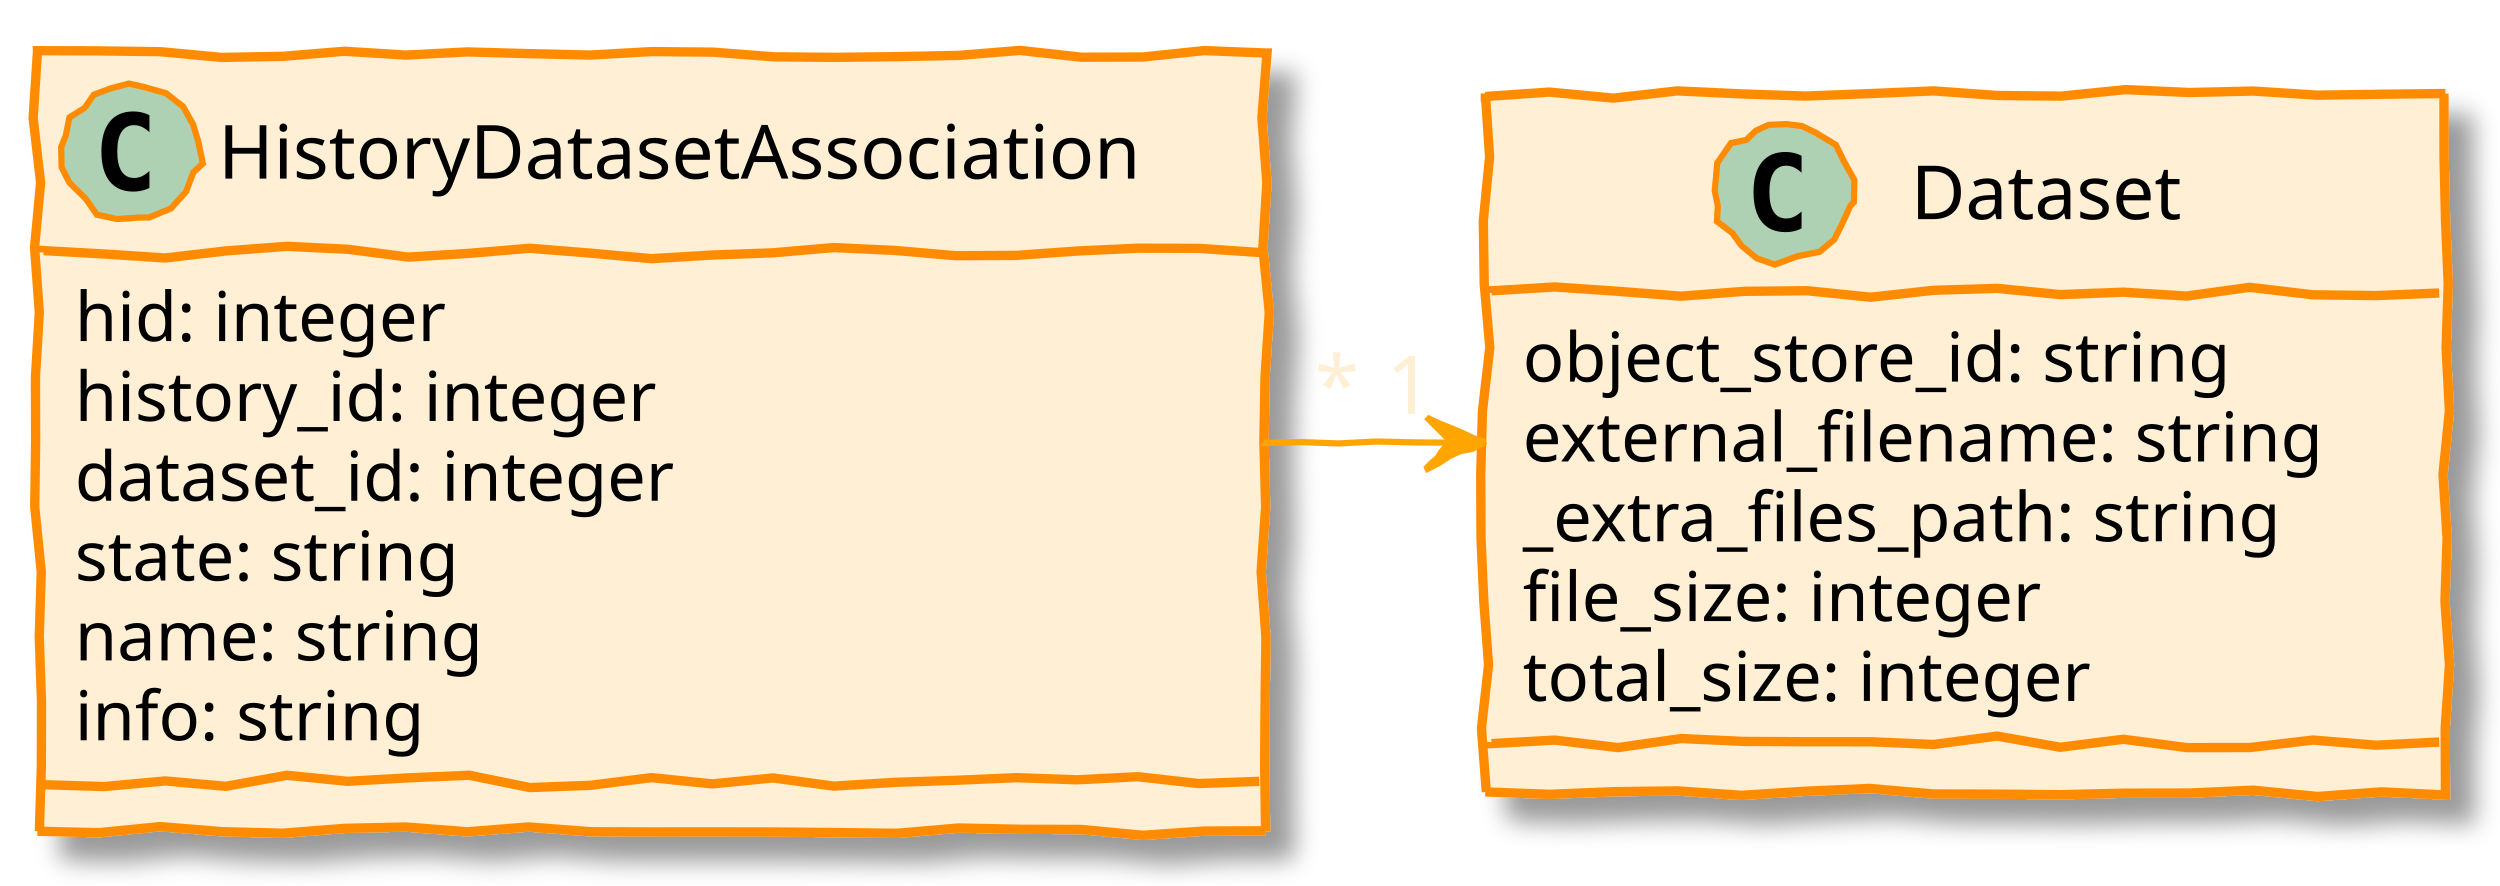
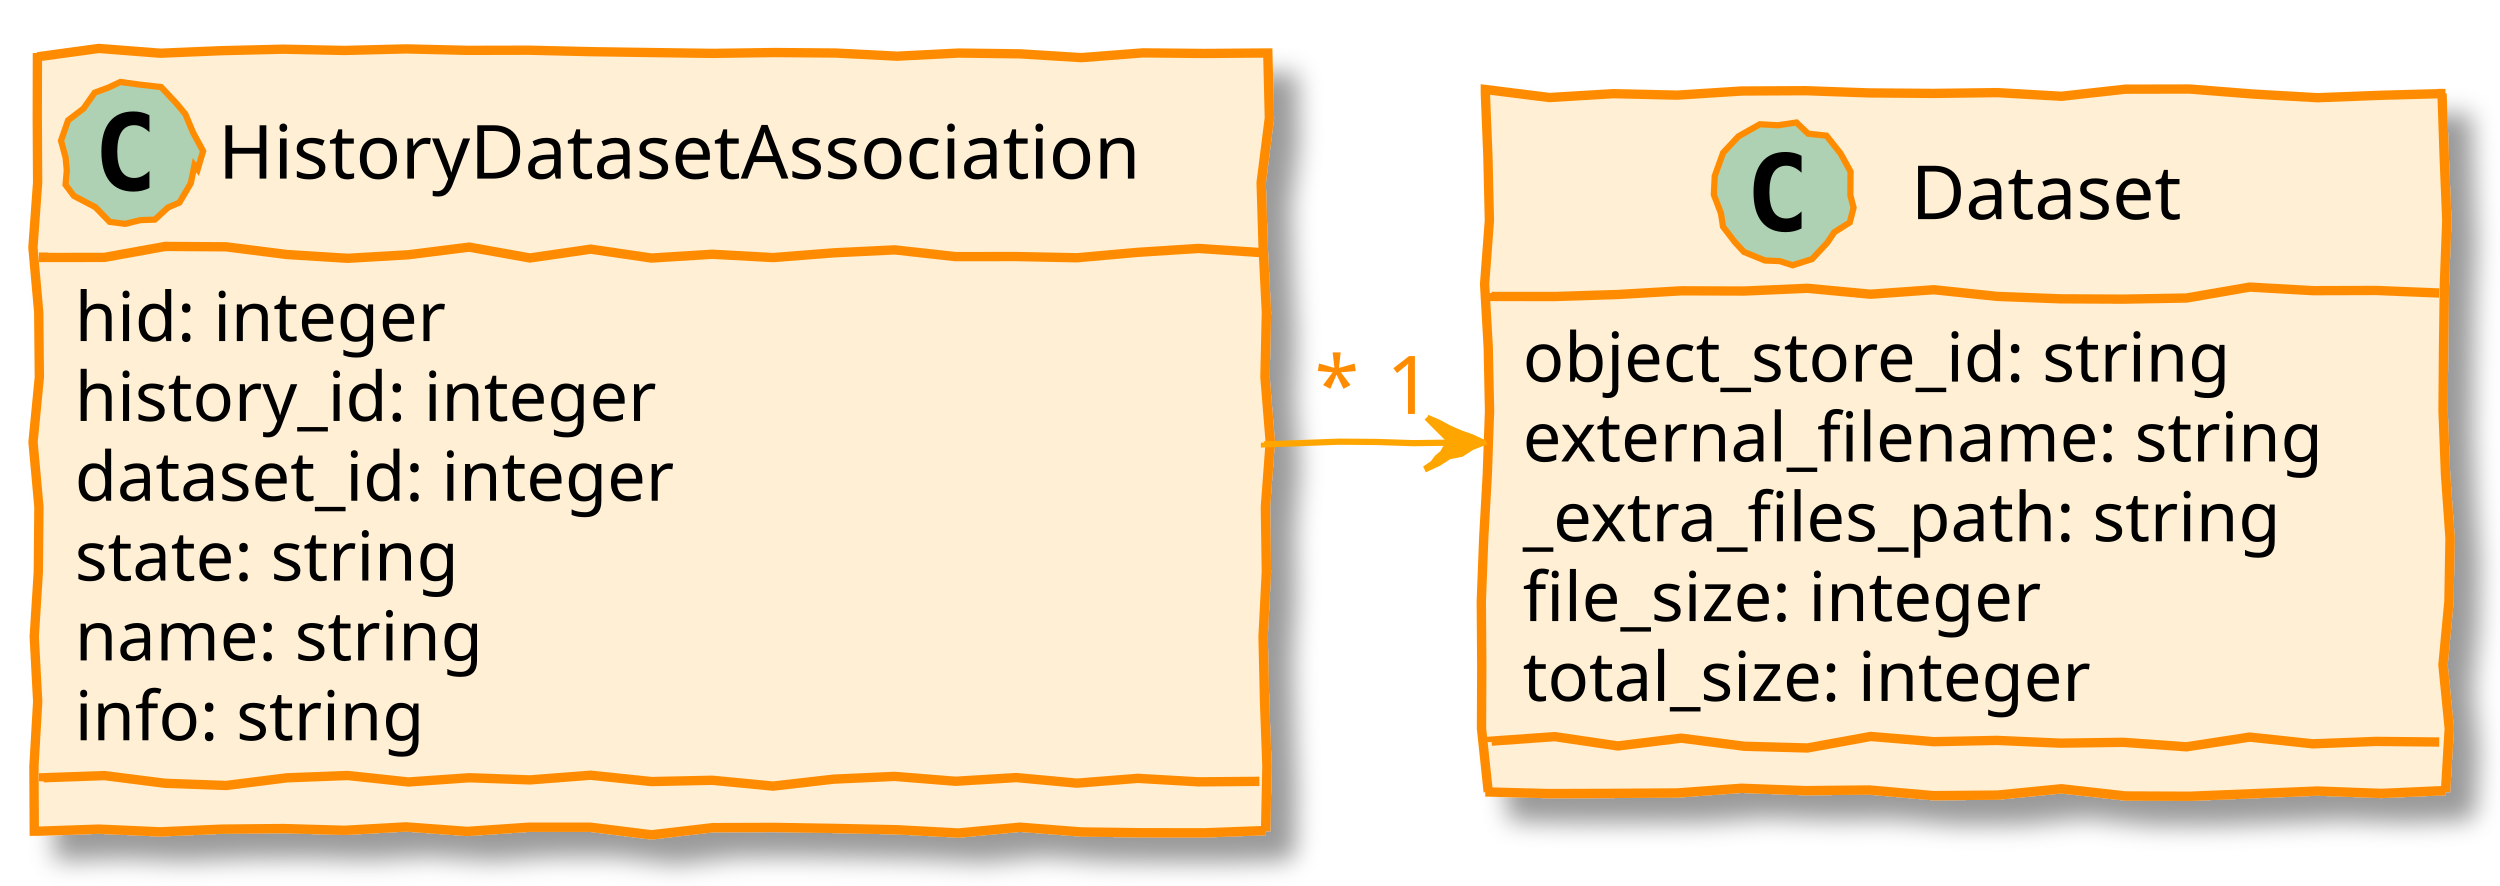
<svg xmlns="http://www.w3.org/2000/svg" height="142px" style="width:401px;height:142px;" version="1.1" viewBox="0 0 401 142" width="401px">
  <defs>
    <filter height="300%" id="f1" width="300%" x="-1" y="-1">
      <feGaussianBlur result="blurOut" stdDeviation="2.0" />
      <feColorMatrix in="blurOut" result="blurOut2" type="matrix" values="0 0 0 0 0 0 0 0 0 0 0 0 0 0 0 0 0 0 .4 0" />
      <feOffset dx="4.0" dy="4.0" in="blurOut2" result="blurOut3" />
      <feBlend in="SourceGraphic" in2="blurOut3" mode="normal" />
    </filter>
  </defs>
  <g>
-     <polygon fill="#FFEFD5" filter="url(#f1)" points="6,8.5,6,8.13,15.85,8.162,25.7,8.29,35.55,9.208,45.4,9.032,55.25,8.222,65.1,8.837,74.95,8.326,84.8,8.604,94.65,8.832,104.5,8.273,114.35,8.363,124.2,9.119,134.05,9.198,143.9,9.084,153.75,8.888,163.6,8.083,173.45,9.175,183.3,9.143,193.15,8.114,203,8.5,203.231,8.5,202.409,18.902,203.208,29.305,202.565,39.707,203.593,50.109,202.907,60.512,202.73,70.914,203.009,81.316,202.284,91.719,203.053,102.121,202.921,112.523,202.849,122.926,203,133.328,203,133.256,193.15,133.298,183.3,133.979,173.45,133.044,163.6,133.012,153.75,132.809,143.9,133.659,134.05,133.54,124.2,133.45,114.35,133.43,104.5,133.44,94.65,133.404,84.8,132.643,74.95,133.417,65.1,132.648,55.25,132.867,45.4,133.645,35.55,133.396,25.7,132.586,15.85,133.562,6,133.328,6.314,133.328,6.633,122.926,6.653,112.523,6.295,102.121,6.621,91.719,5.572,81.316,5.715,70.914,5.686,60.512,6.308,50.109,5.542,39.707,6.515,29.305,5.314,18.902,6,8.5" style="stroke: #FF8C00; stroke-width: 1.5;" />
-     <polygon fill="#ADD1B2" points="31.03,27.612,29.85,30.726,27.424,33.429,23.952,34.873,22.027,34.911,18.787,35.13,15.534,34.44,13.769,31.894,11.133,29.301,9.875,26.822,9.812,23.599,10.549,21.769,11.132,18.845,13.568,17.307,15.068,15.177,17.796,14.163,20.678,13.407,23.059,13.944,26.615,14.945,29.365,17.086,30.975,19.968,31.793,22.66,32.539,26.24" style="stroke: #FF8C00; stroke-width: 1.0;" />
+     <polygon fill="#FFEFD5" filter="url(#f1)" points="6,8.5,6,9.114,15.85,7.768,25.7,8.535,35.55,8.128,45.4,7.889,55.25,8.093,65.1,7.843,74.95,8.075,84.8,8.053,94.65,8.283,104.5,8.429,114.35,8.562,124.2,8.428,134.05,8.505,143.9,9.012,153.75,8.511,163.6,8.636,173.45,9.243,183.3,8.482,193.15,8.575,203,8.5,203.355,8.5,203.606,18.902,202.285,29.305,202.604,39.707,203.128,50.109,202.897,60.512,203.745,70.914,202.968,81.316,203.122,91.719,202.594,102.121,202.831,112.523,203.214,122.926,203,133.328,203,133.214,193.15,133.585,183.3,133.571,173.45,133.443,163.6,132.678,153.75,133.611,143.9,133.088,134.05,132.877,124.2,132.713,114.35,132.751,104.5,133.9,94.65,132.679,84.8,132.686,74.95,133.354,65.1,132.631,55.25,133.178,45.4,132.897,35.55,132.99,25.7,133.425,15.85,132.988,6,133.328,5.497,133.328,5.445,122.926,6.045,112.523,5.492,102.121,6.147,91.719,6.242,81.316,5.298,70.914,6.311,60.512,6.214,50.109,5.283,39.707,6.033,29.305,5.977,18.902,6,8.5" style="stroke: #FF8C00; stroke-width: 1.5;" />
+     <polygon fill="#ADD1B2" points="31.19,26.512,30.612,29.382,28.778,32.493,26.941,33.281,24.846,35.225,22.517,35.308,20.049,35.91,17.587,35.584,15.294,33.227,11.846,31.419,10.511,29.639,10.713,27.32,10.524,25.259,9.786,22.563,10.923,19.303,13.41,17.397,15.182,14.862,17.423,14.033,19.302,13.149,22.413,13.573,25.853,13.969,28.357,16.644,29.727,18.299,30.969,21.257,32.578,24.231,31.709,27.168" style="stroke: #FF8C00; stroke-width: 1.0;" />
    <path d="M23.969,30.141 Q23.391,30.438 22.75,30.586 Q22.109,30.734 21.406,30.734 Q18.906,30.734 17.586,29.086 Q16.266,27.438 16.266,24.312 Q16.266,21.188 17.586,19.531 Q18.906,17.875 21.406,17.875 Q22.109,17.875 22.758,18.031 Q23.406,18.188 23.969,18.484 L23.969,21.203 Q23.344,20.625 22.75,20.352 Q22.156,20.078 21.531,20.078 Q20.188,20.078 19.5,21.148 Q18.812,22.219 18.812,24.312 Q18.812,26.406 19.5,27.477 Q20.188,28.547 21.531,28.547 Q22.156,28.547 22.75,28.273 Q23.344,28 23.969,27.422 L23.969,30.141 Z " />
    <text fill="#000000" font-family="sans-serif" font-size="12" lengthAdjust="spacingAndGlyphs" textLength="165" x="35" y="28.654">HistoryDatasetAssociation</text>
-     <path d="M7,40.5 L7,40.197 L16.75,40.74 L26.5,41.38 L36.25,40.247 L46,39.511 L55.75,39.978 L65.5,41.237 L75.25,40.636 L85,39.82 L94.75,40.605 L104.5,41.49 L114.25,40.906 L124,40.551 L133.75,39.709 L143.5,40.165 L153.25,41.015 L163,40.968 L172.75,40.263 L182.5,39.813 L192.25,39.835 L202,40.5 " fill="#FFEFD5" style="stroke: #FF8C00; stroke-width: 1.5;" />
+     <path d="M7,40.5 L7,41.3 L16.75,41.286 L26.5,39.527 L36.25,39.588 L46,40.822 L55.75,41.433 L65.5,40.864 L75.25,39.637 L85,41.38 L94.75,39.964 L104.5,41.391 L114.25,40.781 L124,41.316 L133.75,40.553 L143.5,40.08 L153.25,41.16 L163,41.149 L172.75,41.346 L182.5,40.474 L192.25,39.85 L202,40.5 " fill="#FFEFD5" style="stroke: #FF8C00; stroke-width: 1.5;" />
    <text fill="#000000" font-family="sans-serif" font-size="11" lengthAdjust="spacingAndGlyphs" textLength="65" x="12" y="54.71">hid: integer</text>
    <text fill="#000000" font-family="sans-serif" font-size="11" lengthAdjust="spacingAndGlyphs" textLength="103" x="12" y="67.515">history_id: integer</text>
    <text fill="#000000" font-family="sans-serif" font-size="11" lengthAdjust="spacingAndGlyphs" textLength="107" x="12" y="80.32">dataset_id: integer</text>
    <text fill="#000000" font-family="sans-serif" font-size="11" lengthAdjust="spacingAndGlyphs" textLength="70" x="12" y="93.124">state: string</text>
    <text fill="#000000" font-family="sans-serif" font-size="11" lengthAdjust="spacingAndGlyphs" textLength="73" x="12" y="105.929">name: string</text>
    <text fill="#000000" font-family="sans-serif" font-size="11" lengthAdjust="spacingAndGlyphs" textLength="62" x="12" y="118.734">info: string</text>
-     <path d="M7,125.328 L7,125.864 L16.75,126.163 L26.5,125.262 L36.25,126.126 L46,124.355 L55.75,125.32 L65.5,124.768 L75.25,124.35 L85,126.325 L94.75,125.961 L104.5,124.734 L114.25,125.739 L124,124.779 L133.75,126.094 L143.5,125.489 L153.25,125.164 L163,124.738 L172.75,125.079 L182.5,124.585 L192.25,125.68 L202,125.328 " fill="#FFEFD5" style="stroke: #FF8C00; stroke-width: 1.5;" />
-     <polygon fill="#FFEFD5" filter="url(#f1)" points="238.25,15,238.25,15.48,248.517,14.769,258.783,15.742,269.05,14.579,279.317,15.059,289.583,15.409,299.85,15.015,310.117,14.579,320.383,15.315,330.65,15.417,340.917,14.374,351.183,14.839,361.45,14.604,371.717,15.265,381.983,15.118,392.25,15,392.008,15,392.021,25.184,392.261,35.368,392.693,45.552,392.356,55.736,392.883,65.92,391.853,76.104,392.514,86.288,392.167,96.472,392.897,106.656,392.207,116.84,392.25,127.023,392.25,127.516,381.983,127.016,371.717,127.753,361.45,126.745,351.183,127.201,340.917,127.219,330.65,127.466,320.383,127.373,310.117,127.349,299.85,126.461,289.583,126.911,279.317,127.566,269.05,126.857,258.783,126.983,248.517,127.408,238.25,127.023,238.405,127.023,237.627,116.84,238.764,106.656,238.005,96.472,237.555,86.288,237.509,76.104,237.787,65.92,238.968,55.736,238.066,45.552,237.924,35.368,238.933,25.184,238.25,15" style="stroke: #FF8C00; stroke-width: 1.5;" />
-     <polygon fill="#ADD1B2" points="296.832,32.955,295.387,36.088,294.219,38.413,291.861,40.389,288.236,41.123,284.687,42.44,281.777,41.423,279.358,39.43,277.864,37.382,275.405,35.517,275.535,33.036,275.042,30.616,275.23,28.63,275.45,26.144,277.65,22.945,280.094,22.455,281.649,20.952,283.71,20.026,286.561,19.907,289.041,20.223,291.208,21.265,294.476,23.243,295.734,25.808,297.445,28.893,297.361,32.453" style="stroke: #FF8C00; stroke-width: 1.0;" />
+     <path d="M7,125.328 L7,124.75 L16.75,124.406 L26.5,125.641 L36.25,125.992 L46,124.764 L55.75,124.39 L65.5,125.43 L75.25,124.751 L85,125.097 L94.75,124.345 L104.5,125.362 L114.25,125.155 L124,126.091 L133.75,124.973 L143.5,124.533 L153.25,125.316 L163,124.725 L172.75,125.621 L182.5,124.847 L192.25,125.408 L202,125.328 " fill="#FFEFD5" style="stroke: #FF8C00; stroke-width: 1.5;" />
+     <polygon fill="#FFEFD5" filter="url(#f1)" points="238.25,15,238.25,14.354,248.517,15.643,258.783,15.025,269.05,15.259,279.317,14.6,289.583,14.547,299.85,14.906,310.117,14.982,320.383,14.857,330.65,15.442,340.917,14.303,351.183,14.28,361.45,15.089,371.717,15.673,381.983,15.28,392.25,15,391.701,15,392.046,25.184,392.465,35.368,392.077,45.552,391.941,55.736,391.862,65.92,392.257,76.104,392.983,86.288,392.806,96.472,391.849,106.656,392.856,116.84,392.25,127.023,392.25,126.802,381.983,127.26,371.717,126.879,361.45,127.3,351.183,127.716,340.917,127.671,330.65,126.513,320.383,127.531,310.117,127.62,299.85,126.711,289.583,126.817,279.317,126.433,269.05,127.184,258.783,127.256,248.517,127.289,238.25,127.023,238.714,127.023,237.632,116.84,237.676,106.656,237.6,96.472,237.991,86.288,238.561,76.104,238.922,65.92,238.714,55.736,238.131,45.552,238.898,35.368,238.662,25.184,238.25,15" style="stroke: #FF8C00; stroke-width: 1.5;" />
+     <polygon fill="#ADD1B2" points="297.315,33.318,296.7,35.684,294.219,37.246,293.103,38.923,290.651,41.556,287.537,42.548,285.478,41.882,283.101,41.787,279.714,40.403,278.244,38.799,276.371,36.355,276.041,34.211,274.899,31.226,275.042,28.242,276.391,24.493,278.852,21.867,282.287,19.927,285.155,20.093,288.148,19.649,290.026,21.447,292.963,21.757,295.226,24.615,296.831,27.526,296.797,31.337" style="stroke: #FF8C00; stroke-width: 1.0;" />
    <path d="M288.969,36.641 Q288.391,36.938 287.75,37.086 Q287.109,37.234 286.406,37.234 Q283.906,37.234 282.586,35.586 Q281.266,33.938 281.266,30.812 Q281.266,27.688 282.586,26.031 Q283.906,24.375 286.406,24.375 Q287.109,24.375 287.758,24.531 Q288.406,24.688 288.969,24.984 L288.969,27.703 Q288.344,27.125 287.75,26.852 Q287.156,26.578 286.531,26.578 Q285.188,26.578 284.5,27.648 Q283.812,28.719 283.812,30.812 Q283.812,32.906 284.5,33.977 Q285.188,35.047 286.531,35.047 Q287.156,35.047 287.75,34.773 Q288.344,34.5 288.969,33.922 L288.969,36.641 Z " />
    <text fill="#000000" font-family="sans-serif" font-size="12" lengthAdjust="spacingAndGlyphs" textLength="50" x="306.5" y="35.154">Dataset</text>
-     <path d="M239.25,47 L239.25,46.644 L249.383,46.027 L259.517,46.722 L269.65,47.51 L279.783,46.729 L289.917,46.635 L300.05,47.676 L310.183,46.56 L320.317,46.254 L330.45,47.251 L340.583,46.863 L350.717,47.487 L360.85,46.085 L370.983,47.286 L381.117,47.413 L391.25,47 " fill="#FFEFD5" style="stroke: #FF8C00; stroke-width: 1.5;" />
+     <path d="M239.25,47 L239.25,47.555 L249.383,47.559 L259.517,47.236 L269.65,46.648 L279.783,46.684 L289.917,46.241 L300.05,47.193 L310.183,46.471 L320.317,47.54 L330.45,47.932 L340.583,47.983 L350.717,47.803 L360.85,46.05 L370.983,46.622 L381.117,46.591 L391.25,47 " fill="#FFEFD5" style="stroke: #FF8C00; stroke-width: 1.5;" />
    <text fill="#000000" font-family="sans-serif" font-size="11" lengthAdjust="spacingAndGlyphs" textLength="127" x="244.25" y="61.21">object_store_id: string</text>
    <text fill="#000000" font-family="sans-serif" font-size="11" lengthAdjust="spacingAndGlyphs" textLength="142" x="244.25" y="74.015">external_filename: string</text>
    <text fill="#000000" font-family="sans-serif" font-size="11" lengthAdjust="spacingAndGlyphs" textLength="137" x="244.25" y="86.82">_extra_files_path: string</text>
    <text fill="#000000" font-family="sans-serif" font-size="11" lengthAdjust="spacingAndGlyphs" textLength="93" x="244.25" y="99.624">file_size: integer</text>
    <text fill="#000000" font-family="sans-serif" font-size="11" lengthAdjust="spacingAndGlyphs" textLength="101" x="244.25" y="112.429">total_size: integer</text>
-     <path d="M239.25,119.023 L239.25,119.27 L249.383,118.71 L259.517,119.914 L269.65,118.459 L279.783,118.924 L289.917,118.975 L300.05,118.979 L310.183,119.412 L320.317,118.065 L330.45,119.862 L340.583,118.577 L350.717,119.914 L360.85,119.906 L370.983,118.702 L381.117,119.532 L391.25,119.023 " fill="#FFEFD5" style="stroke: #FF8C00; stroke-width: 1.5;" />
-     <path d="M202.744,71 L202.744,71.059 L208.732,70.915 L214.72,71.128 L220.707,70.816 L226.695,70.96 L232.683,71 " fill="none" style="stroke: #FFA500; stroke-width: 1.0;" />
-     <polygon fill="#FFA500" points="237.902,71,237.827,70.83,236.083,70.157,234.263,69.312,232.491,68.575,230.732,67.867,228.902,67,228.776,66.874,229.667,67.765,230.493,68.591,231.412,69.51,232.218,70.316,232.902,71,232.904,71.002,231.929,71.627,231.185,72.483,230.574,73.472,229.69,74.188,228.902,75,228.989,75.196,230.75,74.308,232.411,73.196,234.201,72.373,236.181,71.979,237.902,71" style="stroke: #FFA500; stroke-width: 1.0;" />
-     <text fill="#FFEFD5" font-family="sans-serif" font-size="13" lengthAdjust="spacingAndGlyphs" textLength="7" x="210.852" y="66.402">*</text>
-     <text fill="#FFEFD5" font-family="sans-serif" font-size="13" lengthAdjust="spacingAndGlyphs" textLength="8" x="222.34" y="66.394">1</text>
+     <path d="M239.25,119.023 L239.25,118.876 L249.383,118.157 L259.517,119.652 L269.65,118.4 L279.783,119.7 L289.917,119.977 L300.05,118.129 L310.183,118.965 L320.317,118.761 L330.45,119.203 L340.583,119.069 L350.717,119.789 L360.85,118.23 L370.983,119.312 L381.117,118.92 L391.25,119.023 " fill="#FFEFD5" style="stroke: #FF8C00; stroke-width: 1.5;" />
+     <path d="M202.744,71 L202.744,71.275 L208.732,71.07 L214.72,70.844 L220.707,70.888 L226.695,71.082 L232.683,71 " fill="none" style="stroke: #FFA500; stroke-width: 1.0;" />
+     <polygon fill="#FFA500" points="237.902,71,237.897,70.989,236.077,70.144,234.364,69.541,232.579,68.774,230.686,67.765,228.902,67,228.855,66.953,229.758,67.856,230.42,68.518,231.194,69.292,231.94,70.038,232.902,71,233.061,71.159,231.999,71.697,231.408,72.706,230.542,73.44,229.855,74.353,228.902,75,228.945,75.097,230.735,74.274,232.41,73.192,234.387,72.792,236.064,71.715,237.902,71" style="stroke: #FFA500; stroke-width: 1.0;" />
+     <text fill="#FF8C00" font-family="sans-serif" font-size="13" lengthAdjust="spacingAndGlyphs" textLength="7" x="210.852" y="66.402">*</text>
+     <text fill="#FF8C00" font-family="sans-serif" font-size="13" lengthAdjust="spacingAndGlyphs" textLength="8" x="222.34" y="66.394">1</text>
  </g>
</svg>
